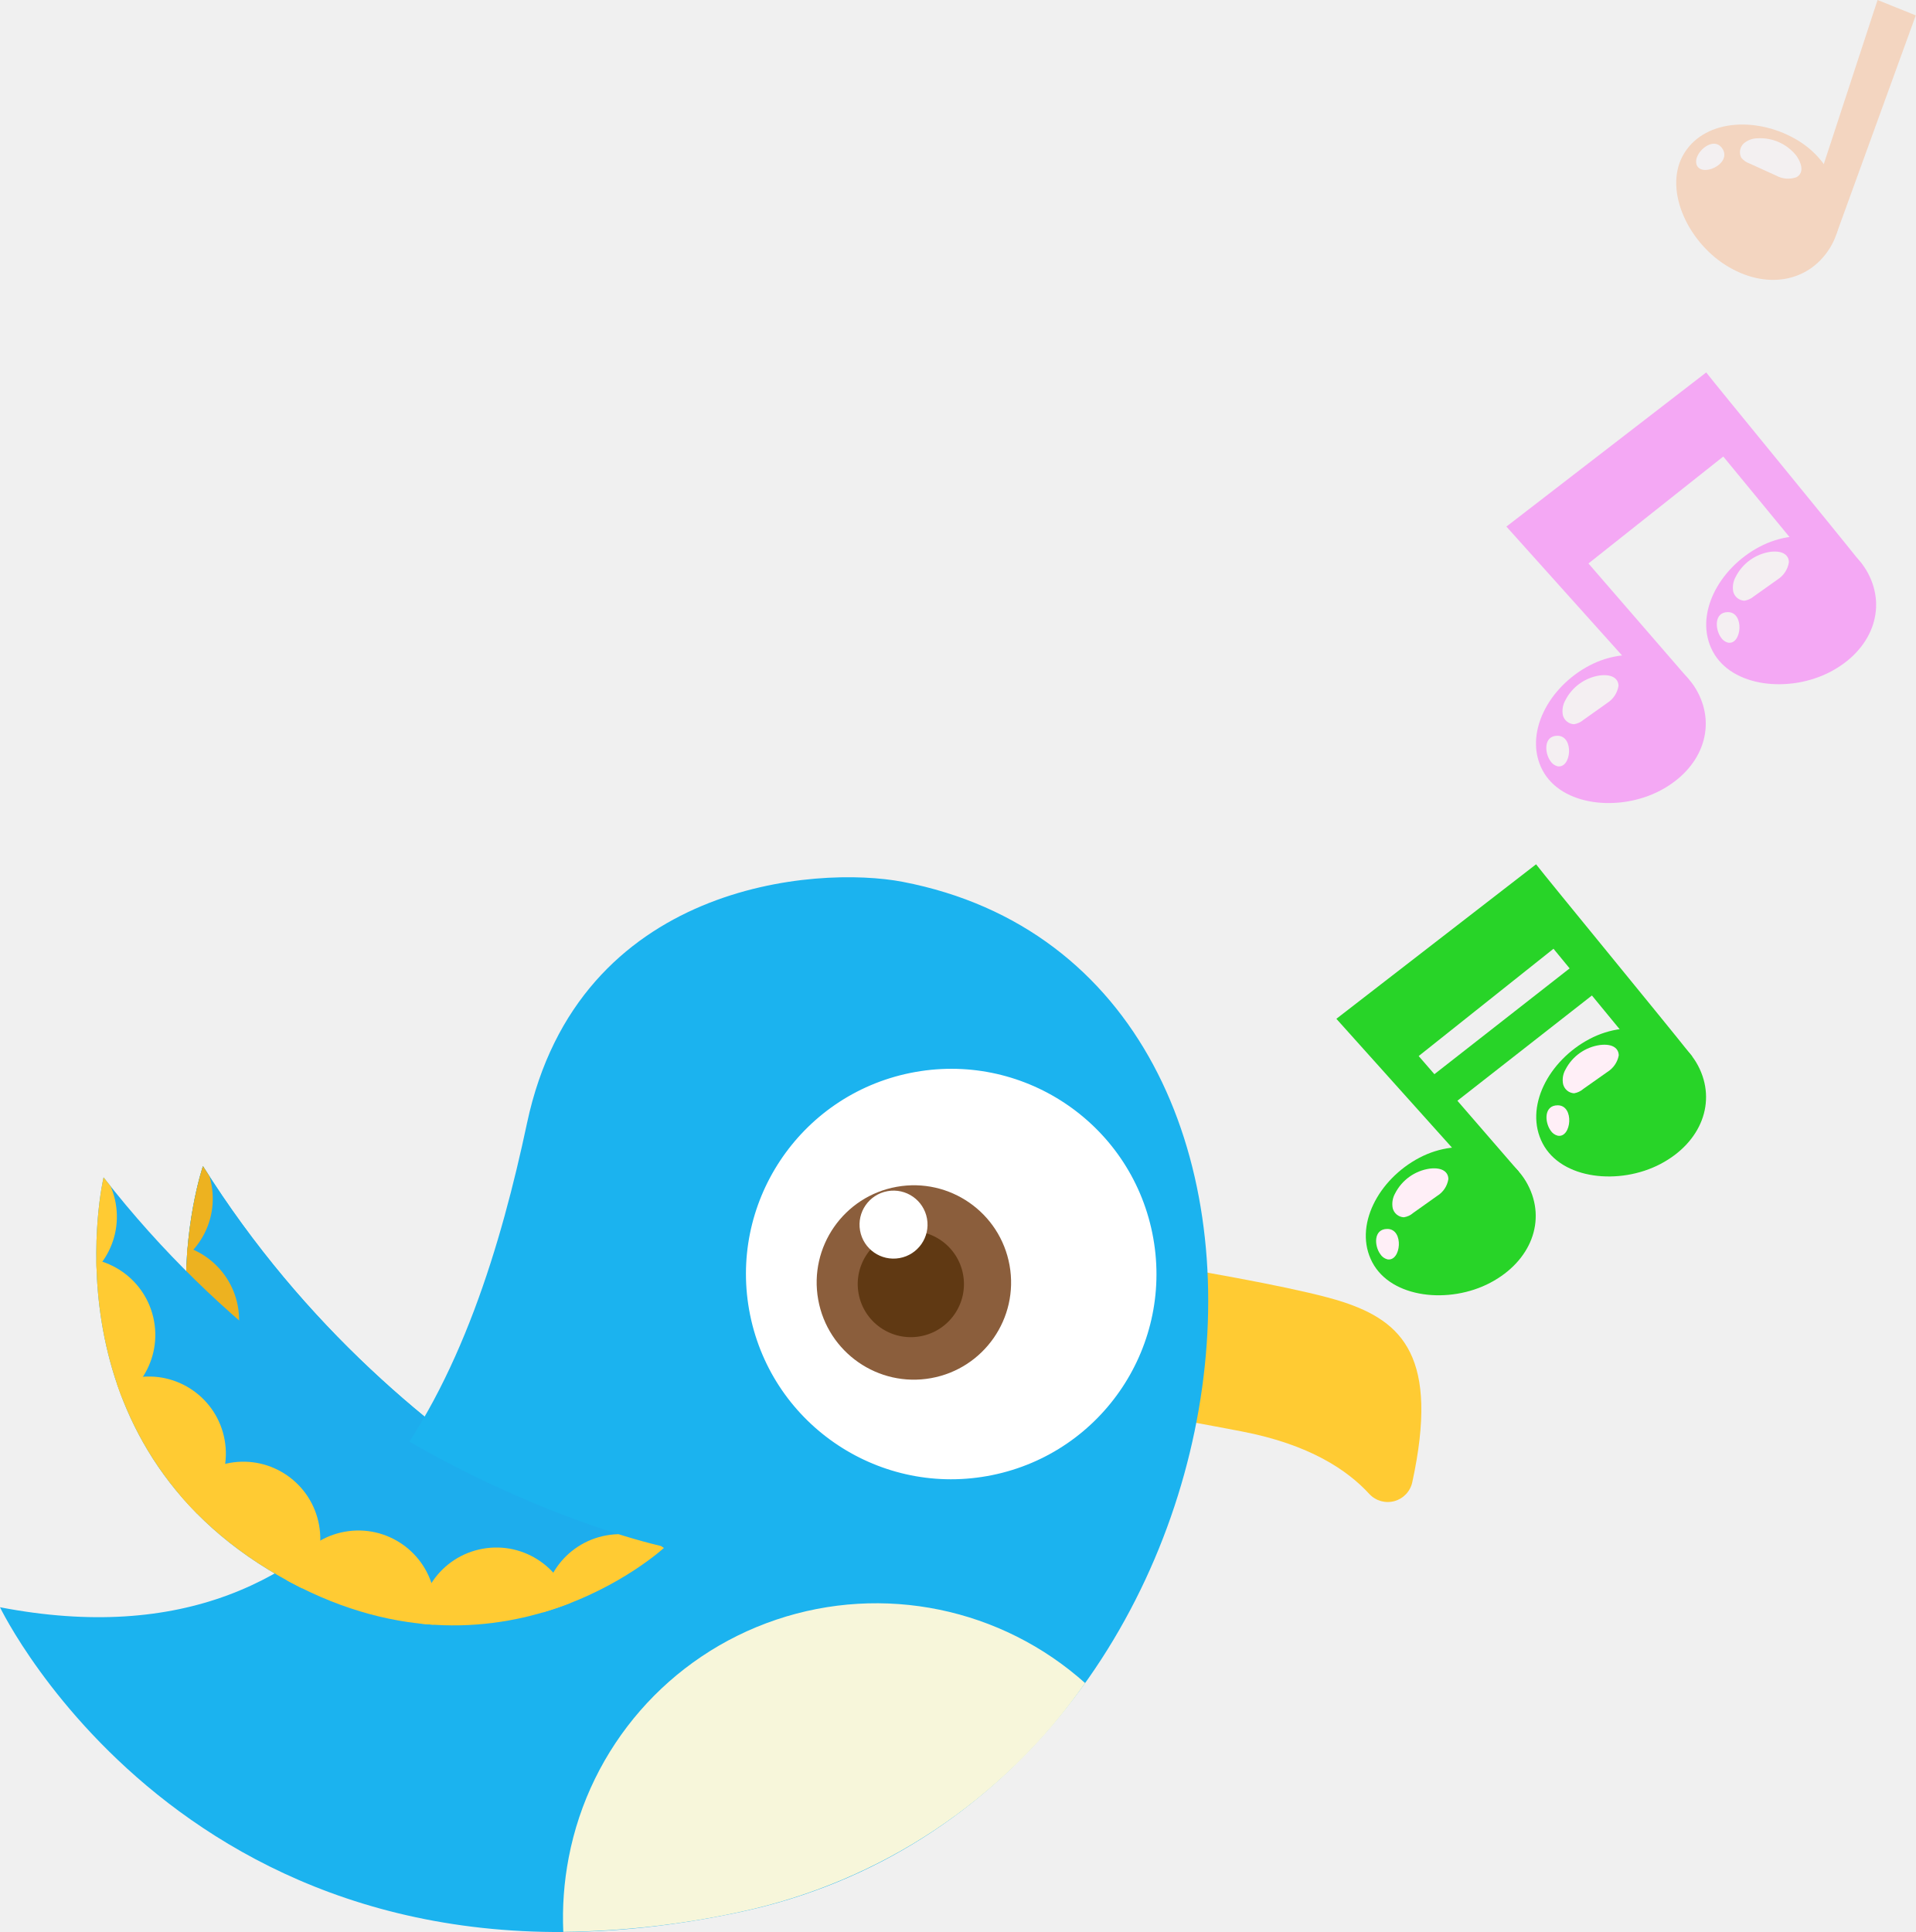
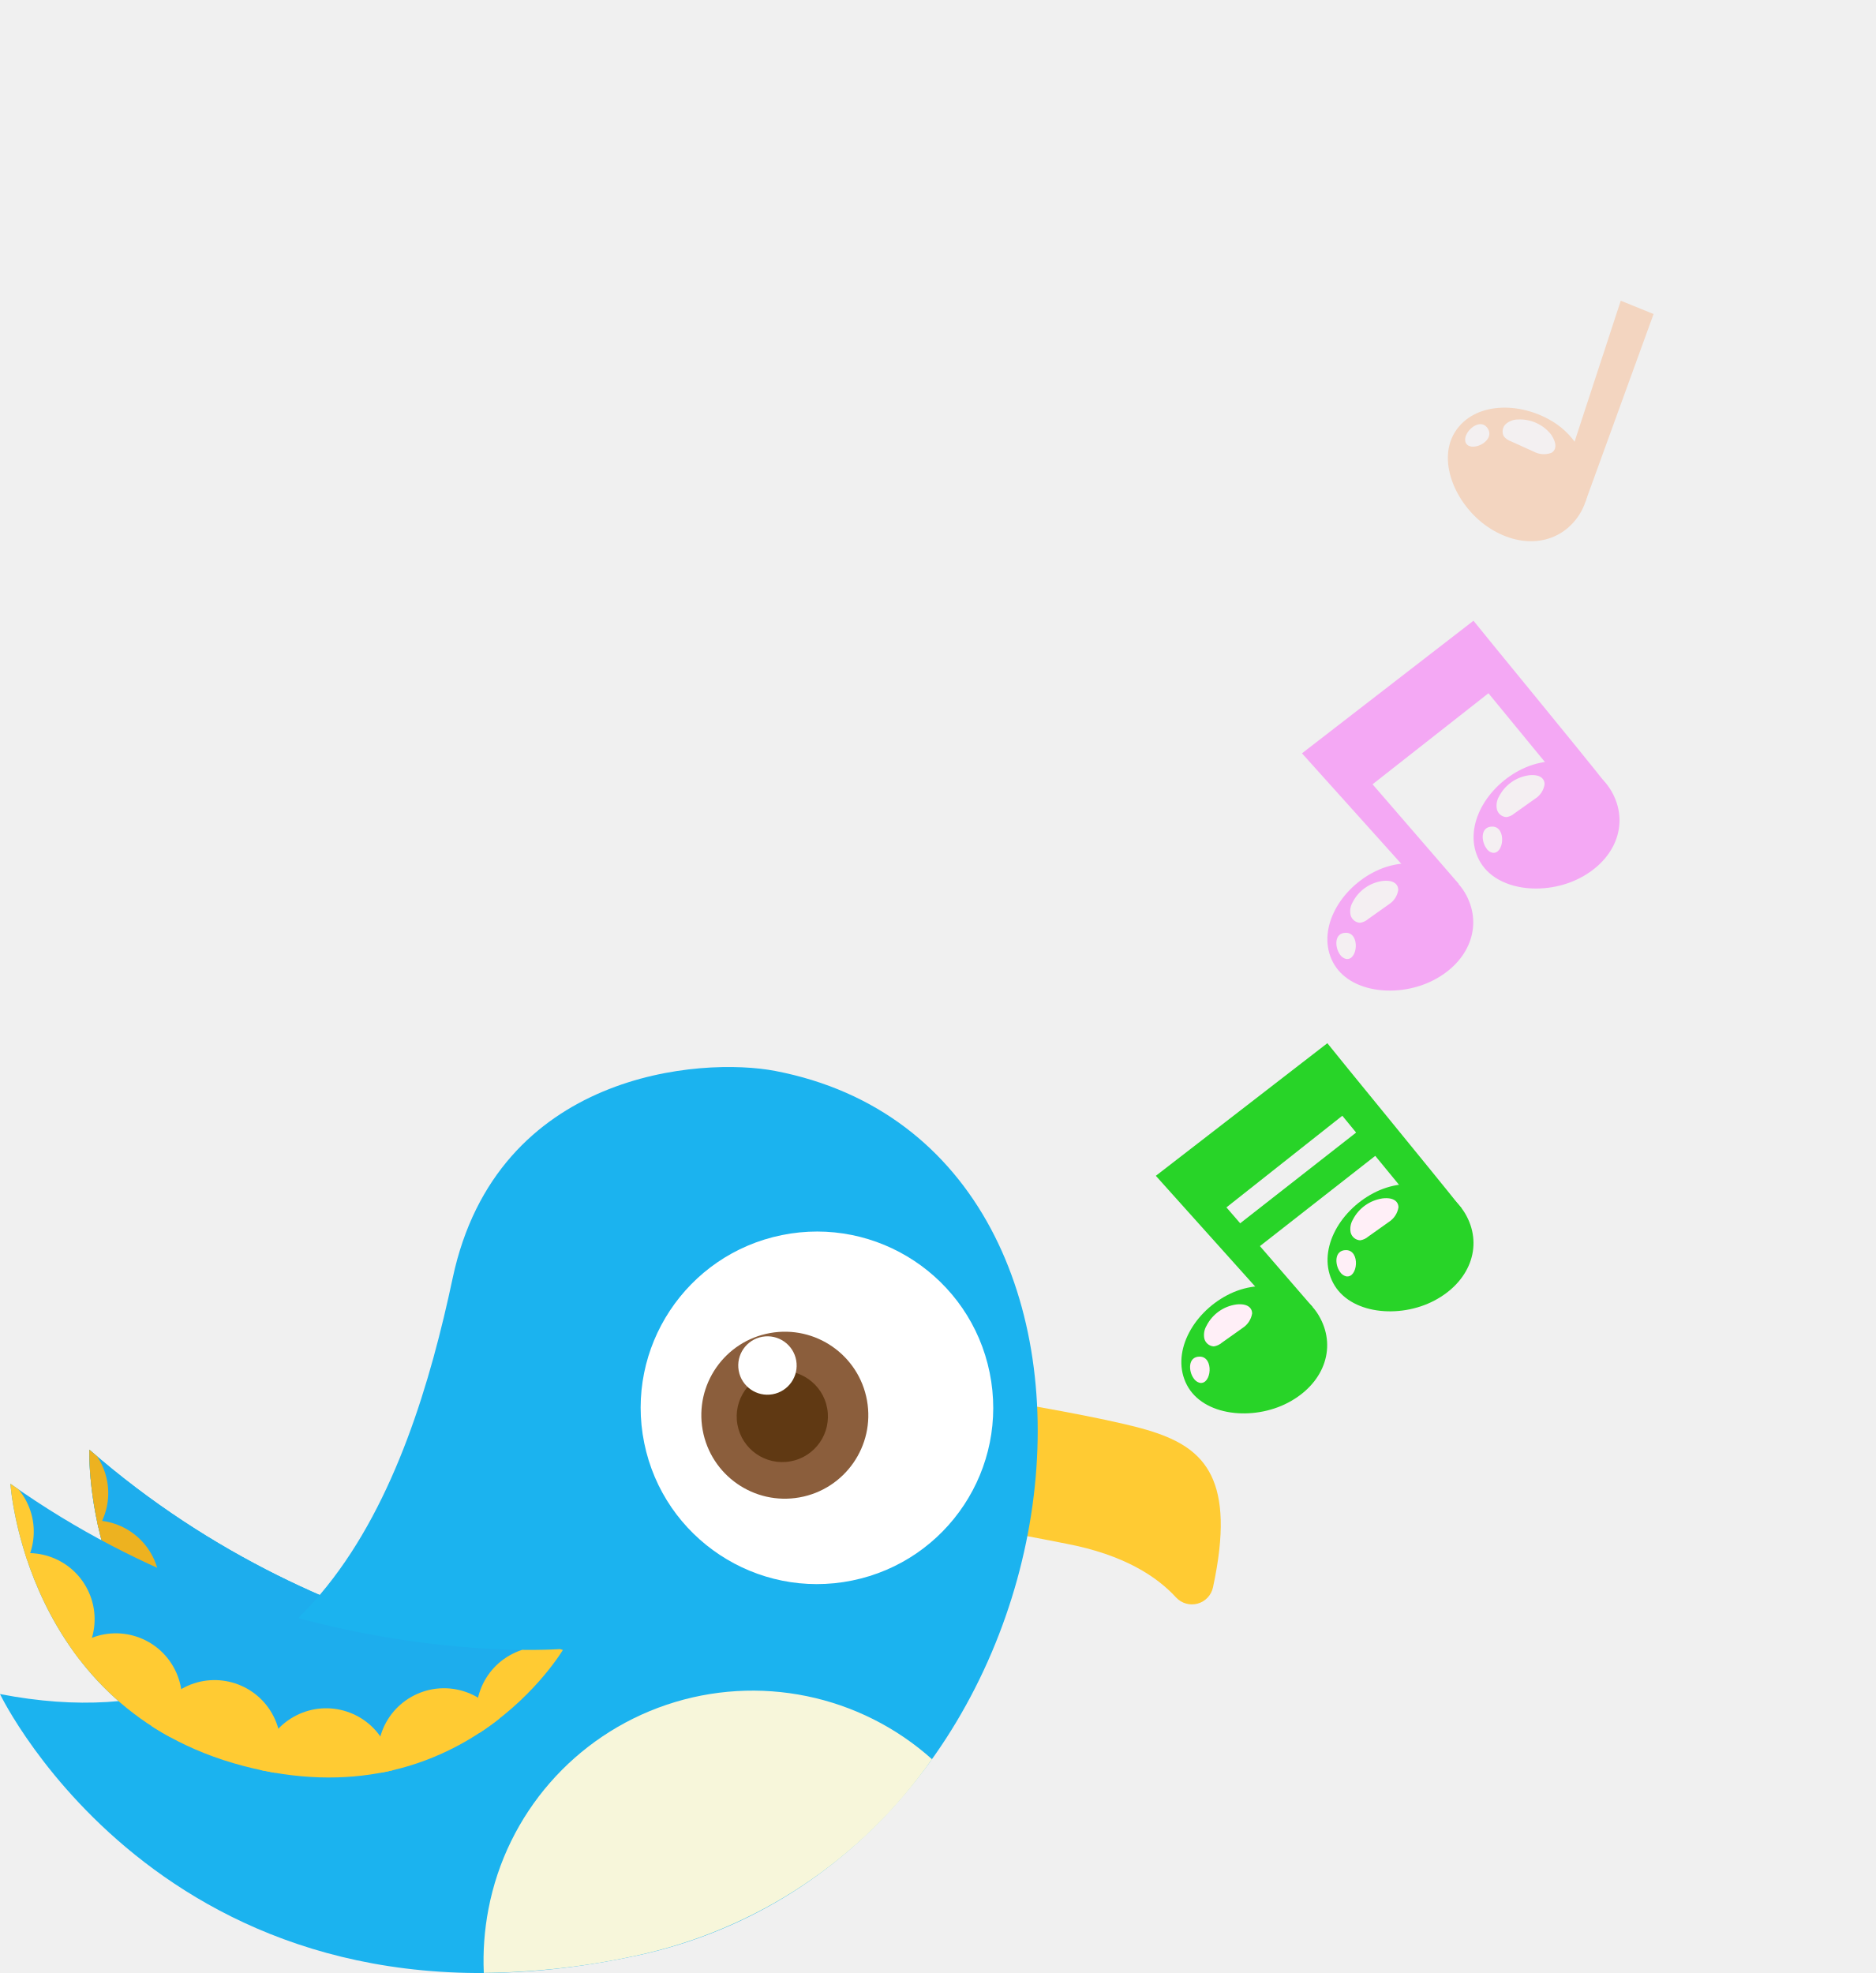
- <svg xmlns="http://www.w3.org/2000/svg" id="Layer_1" data-name="Layer 1" viewBox="0 0 159.44 160.81">
+ <svg xmlns="http://www.w3.org/2000/svg" id="Layer_1" data-name="Layer 1" viewBox="0 0 181.76 191.19">
  <defs>
    <style>.cls-1{fill:#1daded;}.cls-2{fill:none;}.cls-3{opacity:0.2;}.cls-4{fill:#ff6801;}.cls-5{fill:#ffeff7;}.cls-6{opacity:0.3;}.cls-7{fill:#f0f;}.cls-8{fill:#28d428;}.cls-9{fill:#1ebde2;}.cls-10{clip-path:url(#clip-path);}.cls-11{fill:#edb220;}.cls-12{fill:#ffcb33;}.cls-13{fill:#1bb3ef;}.cls-14{fill:#f7f6da;}.cls-15{fill:#fff;}.cls-16{fill:#8b5e3c;}.cls-17{fill:#603913;}.cls-18{clip-path:url(#clip-path-2);}</style>
    <clipPath id="clip-path">
-       <path id="SVGID" class="cls-1" d="M60.3,132.35S33.81,124,16.89,97.06c0,0-7.06,20.63,10.38,33.88S60.3,132.35,60.3,132.35Z" />
+       <path id="SVGID" class="cls-1" d="M60.38,161.79s-27.77-.4-51.72-21.31c0,0-.83,21.79,19.68,29.46S60.38,161.79,60.38,161.79Z" />
    </clipPath>
    <clipPath id="clip-path-2">
-       <path id="SVGID-2" data-name="SVGID" class="cls-2" d="M55.35,128.76S28.16,123.1,8.62,98c0,0-5,21.23,13.73,32.66S55.35,128.76,55.35,128.76Z" />
+       <path id="SVGID-2" data-name="SVGID" class="cls-2" d="M54.61,159.78s-27.67,2.39-53.6-16c0,0,1.36,21.77,22.55,27.34S54.61,159.78,54.61,159.78Z" />
    </clipPath>
  </defs>
  <g class="cls-3">
-     <polygon class="cls-4" points="156.26 0 151.5 14.53 150.15 18.28 152.83 19.49 159.44 1.28 156.26 0" />
-     <path class="cls-4" d="M152.27,20.68c-1.82,2.88-5.4,3.44-8.65,1.39s-5.24-6.47-3.43-9.35,6.24-3,9.49-1S154.09,17.8,152.27,20.68Z" />
-     <path class="cls-5" d="M141.19,13.69c.38,1.11,2.89,0,2.2-1.25-.57-1-1.76-.24-2.11.53A1,1,0,0,0,141.19,13.69Z" />
-     <path class="cls-5" d="M149.51,14.75c.49-.26.61-.88,0-1.78a3.84,3.84,0,0,0-3.22-1.46,1.79,1.79,0,0,0-1.18.44,1,1,0,0,0-.19,1.18,1.57,1.57,0,0,0,.71.49l2.2,1A2.05,2.05,0,0,0,149.51,14.75Z" />
+     <polygon class="cls-4" points="157.05 29.14 152.29 43.67 150.94 47.42 153.62 48.63 160.23 30.43 157.05 29.14" />
+     <path class="cls-4" d="M153.06,49.83c-1.82,2.88-5.4,3.44-8.65,1.39s-5.24-6.47-3.42-9.36,6.23-3,9.48-1S154.88,46.94,153.06,49.83Z" />
+     <path class="cls-5" d="M142,42.83c.38,1.11,2.89,0,2.2-1.25-.57-1-1.76-.24-2.11.54A1,1,0,0,0,142,42.83Z" />
+     <path class="cls-5" d="M150.31,43.89c.48-.25.6-.87,0-1.77a3.85,3.85,0,0,0-3.23-1.47,1.8,1.8,0,0,0-1.18.45,1,1,0,0,0-.19,1.17,1.51,1.51,0,0,0,.71.5l2.21,1A2.08,2.08,0,0,0,150.31,43.89Z" />
  </g>
  <g class="cls-6">
-     <path class="cls-7" d="M135.58,55.21,125.37,43.83,142,31c.88,1.14,10.63,13,13,16l-2.41,2.15L143.42,38,132.2,46.9l8.34,9.63-2.39,1.72Z" />
-     <path class="cls-7" d="M141.29,57.61c1.59,3,.29,6.4-3.11,8.19s-8.23,1.31-9.81-1.7.5-6.91,3.9-8.7S139.71,54.6,141.29,57.61Z" />
-     <path class="cls-7" d="M155.47,47.72c1.59,3,.28,6.4-3.12,8.19s-8.22,1.31-9.81-1.7.5-6.91,3.9-8.7S153.88,44.71,155.47,47.72Z" />
-     <path class="cls-5" d="M129.62,63.78c1.16.22,1.41-2.53,0-2.54-1.16,0-1.08,1.41-.59,2.1A1,1,0,0,0,129.62,63.78Z" />
-     <path class="cls-5" d="M134.7,57.09c0-.55-.46-1-1.55-.87a3.85,3.85,0,0,0-2.87,2.06,1.83,1.83,0,0,0-.21,1.25,1,1,0,0,0,.93.75,1.59,1.59,0,0,0,.78-.36l2-1.42A2.07,2.07,0,0,0,134.7,57.09Z" />
-     <path class="cls-5" d="M143.81,53.49c1.15.22,1.4-2.53,0-2.54-1.16,0-1.08,1.41-.59,2.1A1,1,0,0,0,143.81,53.49Z" />
-     <path class="cls-5" d="M148.88,46.8c0-.55-.45-1-1.54-.87A3.87,3.87,0,0,0,144.46,48a1.84,1.84,0,0,0-.21,1.25,1,1,0,0,0,.93.75,1.59,1.59,0,0,0,.78-.36l2-1.42A2.07,2.07,0,0,0,148.88,46.8Z" />
+     <path class="cls-7" d="M136.37,84.36,126.16,73l16.62-12.85c.88,1.13,10.63,12.95,13,16l-2.41,2.16-9.14-11.13L133,76l8.34,9.64L139,87.39Z" />
+     <path class="cls-7" d="M142.09,86.76c1.58,3,.28,6.4-3.12,8.19s-8.23,1.31-9.81-1.71.5-6.91,3.9-8.7S140.5,83.74,142.09,86.76Z" />
+     <path class="cls-7" d="M156.26,76.87c1.59,3,.28,6.4-3.12,8.19s-8.22,1.31-9.81-1.71.5-6.91,3.9-8.7S154.67,73.85,156.26,76.87Z" />
+     <path class="cls-5" d="M130.42,92.92c1.15.22,1.4-2.53,0-2.53-1.16,0-1.08,1.4-.59,2.09A1,1,0,0,0,130.42,92.92Z" />
+     <path class="cls-5" d="M135.49,86.24c0-.55-.45-1-1.54-.87a3.85,3.85,0,0,0-2.88,2.06,1.74,1.74,0,0,0-.2,1.24,1,1,0,0,0,.92.75,1.51,1.51,0,0,0,.78-.36l2-1.42A2,2,0,0,0,135.49,86.24Z" />
+     <path class="cls-5" d="M144.6,82.63c1.15.22,1.4-2.53,0-2.53-1.16,0-1.08,1.4-.58,2.09A.93.93,0,0,0,144.6,82.63Z" />
+     <path class="cls-5" d="M149.67,76c0-.55-.45-1-1.54-.87a3.85,3.85,0,0,0-2.88,2.06,1.75,1.75,0,0,0-.2,1.24,1,1,0,0,0,.92.75,1.51,1.51,0,0,0,.78-.36l2-1.42A2,2,0,0,0,149.67,76Z" />
  </g>
-   <path class="cls-8" d="M121.43,96.18,111.22,84.8l16.62-12.86c.87,1.14,10.63,13,13,16l-2.41,2.15-9.14-11.12-11.22,8.93,8.34,9.63L124,99.22Z" />
-   <path class="cls-8" d="M127.14,98.59c1.59,3,.28,6.39-3.11,8.18s-8.23,1.31-9.82-1.7.51-6.91,3.91-8.7S125.55,95.57,127.14,98.59Z" />
-   <path class="cls-8" d="M141.32,88.7c1.58,3,.28,6.39-3.12,8.18s-8.23,1.31-9.81-1.7.5-6.91,3.9-8.7S139.73,85.68,141.32,88.7Z" />
-   <rect class="cls-8" x="117.44" y="84.3" width="17.93" height="2.92" transform="translate(-25.99 96.11) rotate(-38.04)" />
-   <path class="cls-5" d="M115.46,104.82c1.15.22,1.41-2.53,0-2.53-1.16,0-1.09,1.4-.59,2.09A1,1,0,0,0,115.46,104.82Z" />
-   <path class="cls-5" d="M120.54,98.14c0-.55-.46-1-1.55-.87a3.85,3.85,0,0,0-2.88,2.06,1.8,1.8,0,0,0-.2,1.24,1,1,0,0,0,.92.75,1.48,1.48,0,0,0,.78-.36l2-1.42A2,2,0,0,0,120.54,98.14Z" />
-   <path class="cls-5" d="M129.64,94.53c1.15.22,1.41-2.53,0-2.53-1.16,0-1.09,1.4-.59,2.1A1,1,0,0,0,129.64,94.53Z" />
-   <path class="cls-5" d="M134.72,87.85c0-.55-.46-1-1.55-.87A3.83,3.83,0,0,0,130.3,89a1.76,1.76,0,0,0-.21,1.24A1,1,0,0,0,131,91a1.57,1.57,0,0,0,.78-.37l2-1.41A2.07,2.07,0,0,0,134.72,87.85Z" />
-   <path class="cls-9" d="M60.3,132.35S33.81,124,16.89,97.06c0,0-7.06,20.63,10.38,33.88S60.3,132.35,60.3,132.35Z" />
-   <path id="SVGID-3" data-name="SVGID" class="cls-1" d="M60.3,132.35S33.81,124,16.89,97.06c0,0-7.06,20.63,10.38,33.88S60.3,132.35,60.3,132.35Z" />
+   <path class="cls-8" d="M122.22,125.33,112,113.94l16.62-12.85c.88,1.13,10.63,13,13,16l-2.41,2.16-9.14-11.13L118.84,117l8.34,9.64-2.39,1.71Z" />
+   <path class="cls-8" d="M127.93,127.73c1.59,3,.29,6.4-3.11,8.19s-8.23,1.31-9.81-1.71.5-6.91,3.9-8.7S126.35,124.71,127.93,127.73Z" />
+   <path class="cls-8" d="M142.11,117.84c1.59,3,.28,6.4-3.12,8.19s-8.22,1.31-9.81-1.71.5-6.91,3.9-8.7S140.52,114.82,142.11,117.84Z" />
+   <rect class="cls-8" x="118.23" y="113.44" width="17.93" height="2.92" transform="translate(-43.79 102.79) rotate(-38.04)" />
+   <path class="cls-5" d="M116.25,134c1.15.22,1.41-2.53,0-2.54-1.16,0-1.09,1.41-.59,2.1A1,1,0,0,0,116.25,134Z" />
+   <path class="cls-5" d="M121.33,127.28c0-.55-.46-1-1.55-.87a3.83,3.83,0,0,0-2.87,2.06,1.77,1.77,0,0,0-.21,1.25,1,1,0,0,0,.92.75,1.55,1.55,0,0,0,.78-.36l2-1.42A2.07,2.07,0,0,0,121.33,127.28Z" />
+   <path class="cls-5" d="M130.43,123.68c1.15.22,1.41-2.53,0-2.54-1.16,0-1.09,1.41-.59,2.1A1,1,0,0,0,130.43,123.68Z" />
+   <path class="cls-5" d="M135.51,117c0-.55-.46-1-1.55-.87a3.86,3.86,0,0,0-2.87,2.06,1.78,1.78,0,0,0-.21,1.25,1,1,0,0,0,.92.75,1.52,1.52,0,0,0,.78-.36l2-1.42A2.07,2.07,0,0,0,135.51,117Z" />
+   <path class="cls-9" d="M60.38,161.79s-27.77-.4-51.72-21.31c0,0-.83,21.79,19.68,29.46S60.38,161.79,60.38,161.79Z" />
+   <path id="SVGID-3" data-name="SVGID" class="cls-1" d="M60.38,161.79s-27.77-.4-51.72-21.31c0,0-.83,21.79,19.68,29.46S60.38,161.79,60.38,161.79Z" />
  <g class="cls-10">
-     <circle class="cls-11" cx="56.04" cy="137.29" r="6.41" transform="translate(-10.4 4.72) rotate(-4.41)" />
-     <circle class="cls-11" cx="45.68" cy="137.36" r="6.41" transform="translate(-10.43 3.92) rotate(-4.41)" />
-     <circle class="cls-11" cx="34.4" cy="134.79" r="6.41" transform="translate(-10.27 3.05) rotate(-4.41)" />
-     <circle class="cls-11" cx="25.45" cy="128.13" r="6.41" transform="translate(-9.78 2.34) rotate(-4.41)" />
-     <circle class="cls-11" cx="18.34" cy="120.28" r="6.41" transform="translate(-9.2 1.77) rotate(-4.41)" />
-     <circle class="cls-11" cx="13.49" cy="109.88" r="6.41" transform="translate(-8.41 1.36) rotate(-4.41)" />
-     <circle class="cls-11" cx="11.3" cy="99.77" r="6.41" transform="translate(-7.64 1.16) rotate(-4.41)" />
+     <circle class="cls-11" cx="57.73" cy="167.75" r="6.41" transform="translate(-56.57 32.07) rotate(-21.12)" />
+     <circle class="cls-11" cx="47.83" cy="170.8" r="6.41" transform="translate(-58.34 28.71) rotate(-21.12)" />
+     <circle class="cls-11" cx="36.28" cy="171.58" r="6.41" transform="translate(-59.4 24.6) rotate(-21.12)" />
+     <circle class="cls-11" cx="25.79" cy="167.78" r="6.41" transform="translate(-58.73 20.57) rotate(-21.12)" />
+     <circle class="cls-11" cx="16.73" cy="162.3" r="6.41" transform="matrix(0.93, -0.36, 0.36, 0.93, -57.37, 16.93)" />
+     <circle class="cls-11" cx="9.09" cy="153.73" r="6.41" transform="translate(-54.79 13.61) rotate(-21.12)" />
+     <circle class="cls-11" cx="4.08" cy="144.68" r="6.41" transform="translate(-51.86 11.19) rotate(-21.12)" />
  </g>
-   <path class="cls-12" d="M84.56,103.36s21.45,3.12,27.18,5c5,1.63,8.05,4.62,5.8,15a2.09,2.09,0,0,1-3.57,1c-1.83-2-5-4.14-10.65-5.22-11.49-2.21-20.87-3.51-20.87-3.51S84.7,102.63,84.56,103.36Z" />
-   <path class="cls-13" d="M75.13,73.4c-7.13-1.37-27,0-31.27,20.09S30.21,139.59,0,133.78c0,0,16.76,35,61.69,25.35S114.57,81,75.13,73.4Z" />
-   <path class="cls-14" d="M90.29,140.12a47,47,0,0,1-28.6,19,72.92,72.92,0,0,1-14.81,1.68,26.47,26.47,0,0,1,.45-6.18,26.06,26.06,0,0,1,43-14.51Z" />
-   <circle class="cls-15" cx="79.16" cy="106.05" r="17.08" transform="translate(-19.58 17.94) rotate(-11.52)" />
-   <circle class="cls-16" cx="76.06" cy="106.74" r="8.09" transform="translate(-17.67 15.13) rotate(-10.18)" />
-   <circle class="cls-17" cx="75.81" cy="106.87" r="4.42" transform="translate(-17.7 15.09) rotate(-10.18)" />
-   <circle class="cls-15" cx="74.37" cy="101.93" r="2.83" transform="translate(-16.85 14.75) rotate(-10.18)" />
-   <path class="cls-1" d="M55.35,128.76S28.16,123.1,8.62,98c0,0-5,21.23,13.73,32.66S55.35,128.76,55.35,128.76Z" />
+   <path class="cls-12" d="M84.56,133.75s21.45,3.11,27.18,5c5,1.63,8.05,4.62,5.8,15.06a2.09,2.09,0,0,1-3.57,1c-1.83-2-5-4.14-10.65-5.22C91.83,147.31,82.45,146,82.45,146S84.7,133,84.56,133.75Z" />
+   <path class="cls-13" d="M75.13,103.78c-7.13-1.37-27,0-31.27,20.09S30.21,170,0,164.16c0,0,16.76,35,61.69,25.35S114.57,111.37,75.13,103.78Z" />
+   <path class="cls-14" d="M90.29,170.5a47,47,0,0,1-28.6,19,72.22,72.22,0,0,1-14.81,1.68,26.47,26.47,0,0,1,.45-6.18,26.06,26.06,0,0,1,43-14.51Z" />
+   <circle class="cls-15" cx="79.16" cy="136.43" r="17.08" transform="translate(-25.65 18.55) rotate(-11.52)" />
+   <circle class="cls-16" cx="76.06" cy="137.13" r="8.09" transform="translate(-23.05 15.61) rotate(-10.18)" />
+   <circle class="cls-17" cx="75.81" cy="137.26" r="4.42" transform="translate(-23.07 15.56) rotate(-10.18)" />
+   <circle class="cls-15" cx="74.37" cy="132.32" r="2.83" transform="translate(-22.22 15.23) rotate(-10.18)" />
+   <path class="cls-1" d="M54.61,159.78s-27.67,2.39-53.6-16c0,0,1.36,21.77,22.55,27.34S54.61,159.78,54.61,159.78Z" />
  <g class="cls-18">
-     <circle class="cls-12" cx="51.61" cy="134.1" r="6.41" transform="translate(-22.9 11.24) rotate(-10.18)" />
-     <circle class="cls-12" cx="41.32" cy="135.22" r="6.41" transform="translate(-23.26 9.43) rotate(-10.18)" />
-     <circle class="cls-12" cx="29.83" cy="133.8" r="6.41" transform="translate(-23.18 7.38) rotate(-10.18)" />
-     <circle class="cls-12" cx="20.25" cy="128.07" r="6.41" transform="translate(-22.32 5.6) rotate(-10.18)" />
-     <circle class="cls-12" cx="12.39" cy="120.98" r="6.41" transform="translate(-21.19 4.1) rotate(-10.18)" />
-     <circle class="cls-12" cx="6.52" cy="111.11" r="6.41" transform="translate(-19.54 2.9) rotate(-10.18)" />
-     <circle class="cls-12" cx="3.32" cy="101.27" r="6.41" transform="translate(-17.85 2.18) rotate(-10.18)" />
+     <circle class="cls-12" cx="52.57" cy="165.97" r="6.41" transform="translate(-69.39 41.73) rotate(-26.89)" />
+     <circle class="cls-12" cx="43.03" cy="170" r="6.41" transform="translate(-72.24 37.85) rotate(-26.89)" />
+     <circle class="cls-12" cx="31.62" cy="171.94" r="6.41" transform="translate(-74.36 32.9) rotate(-26.89)" />
+     <circle class="cls-12" cx="20.8" cy="169.21" r="6.41" transform="translate(-74.29 27.71) rotate(-26.89)" />
+     <circle class="cls-12" cx="11.23" cy="164.68" r="6.41" transform="translate(-73.27 22.89) rotate(-26.89)" />
+     <circle class="cls-12" cx="2.77" cy="156.91" r="6.41" transform="translate(-70.68 18.22) rotate(-26.89)" />
+     <circle class="cls-12" cx="-3.13" cy="148.41" r="6.41" transform="translate(-67.47 14.64) rotate(-26.89)" />
  </g>
</svg>
